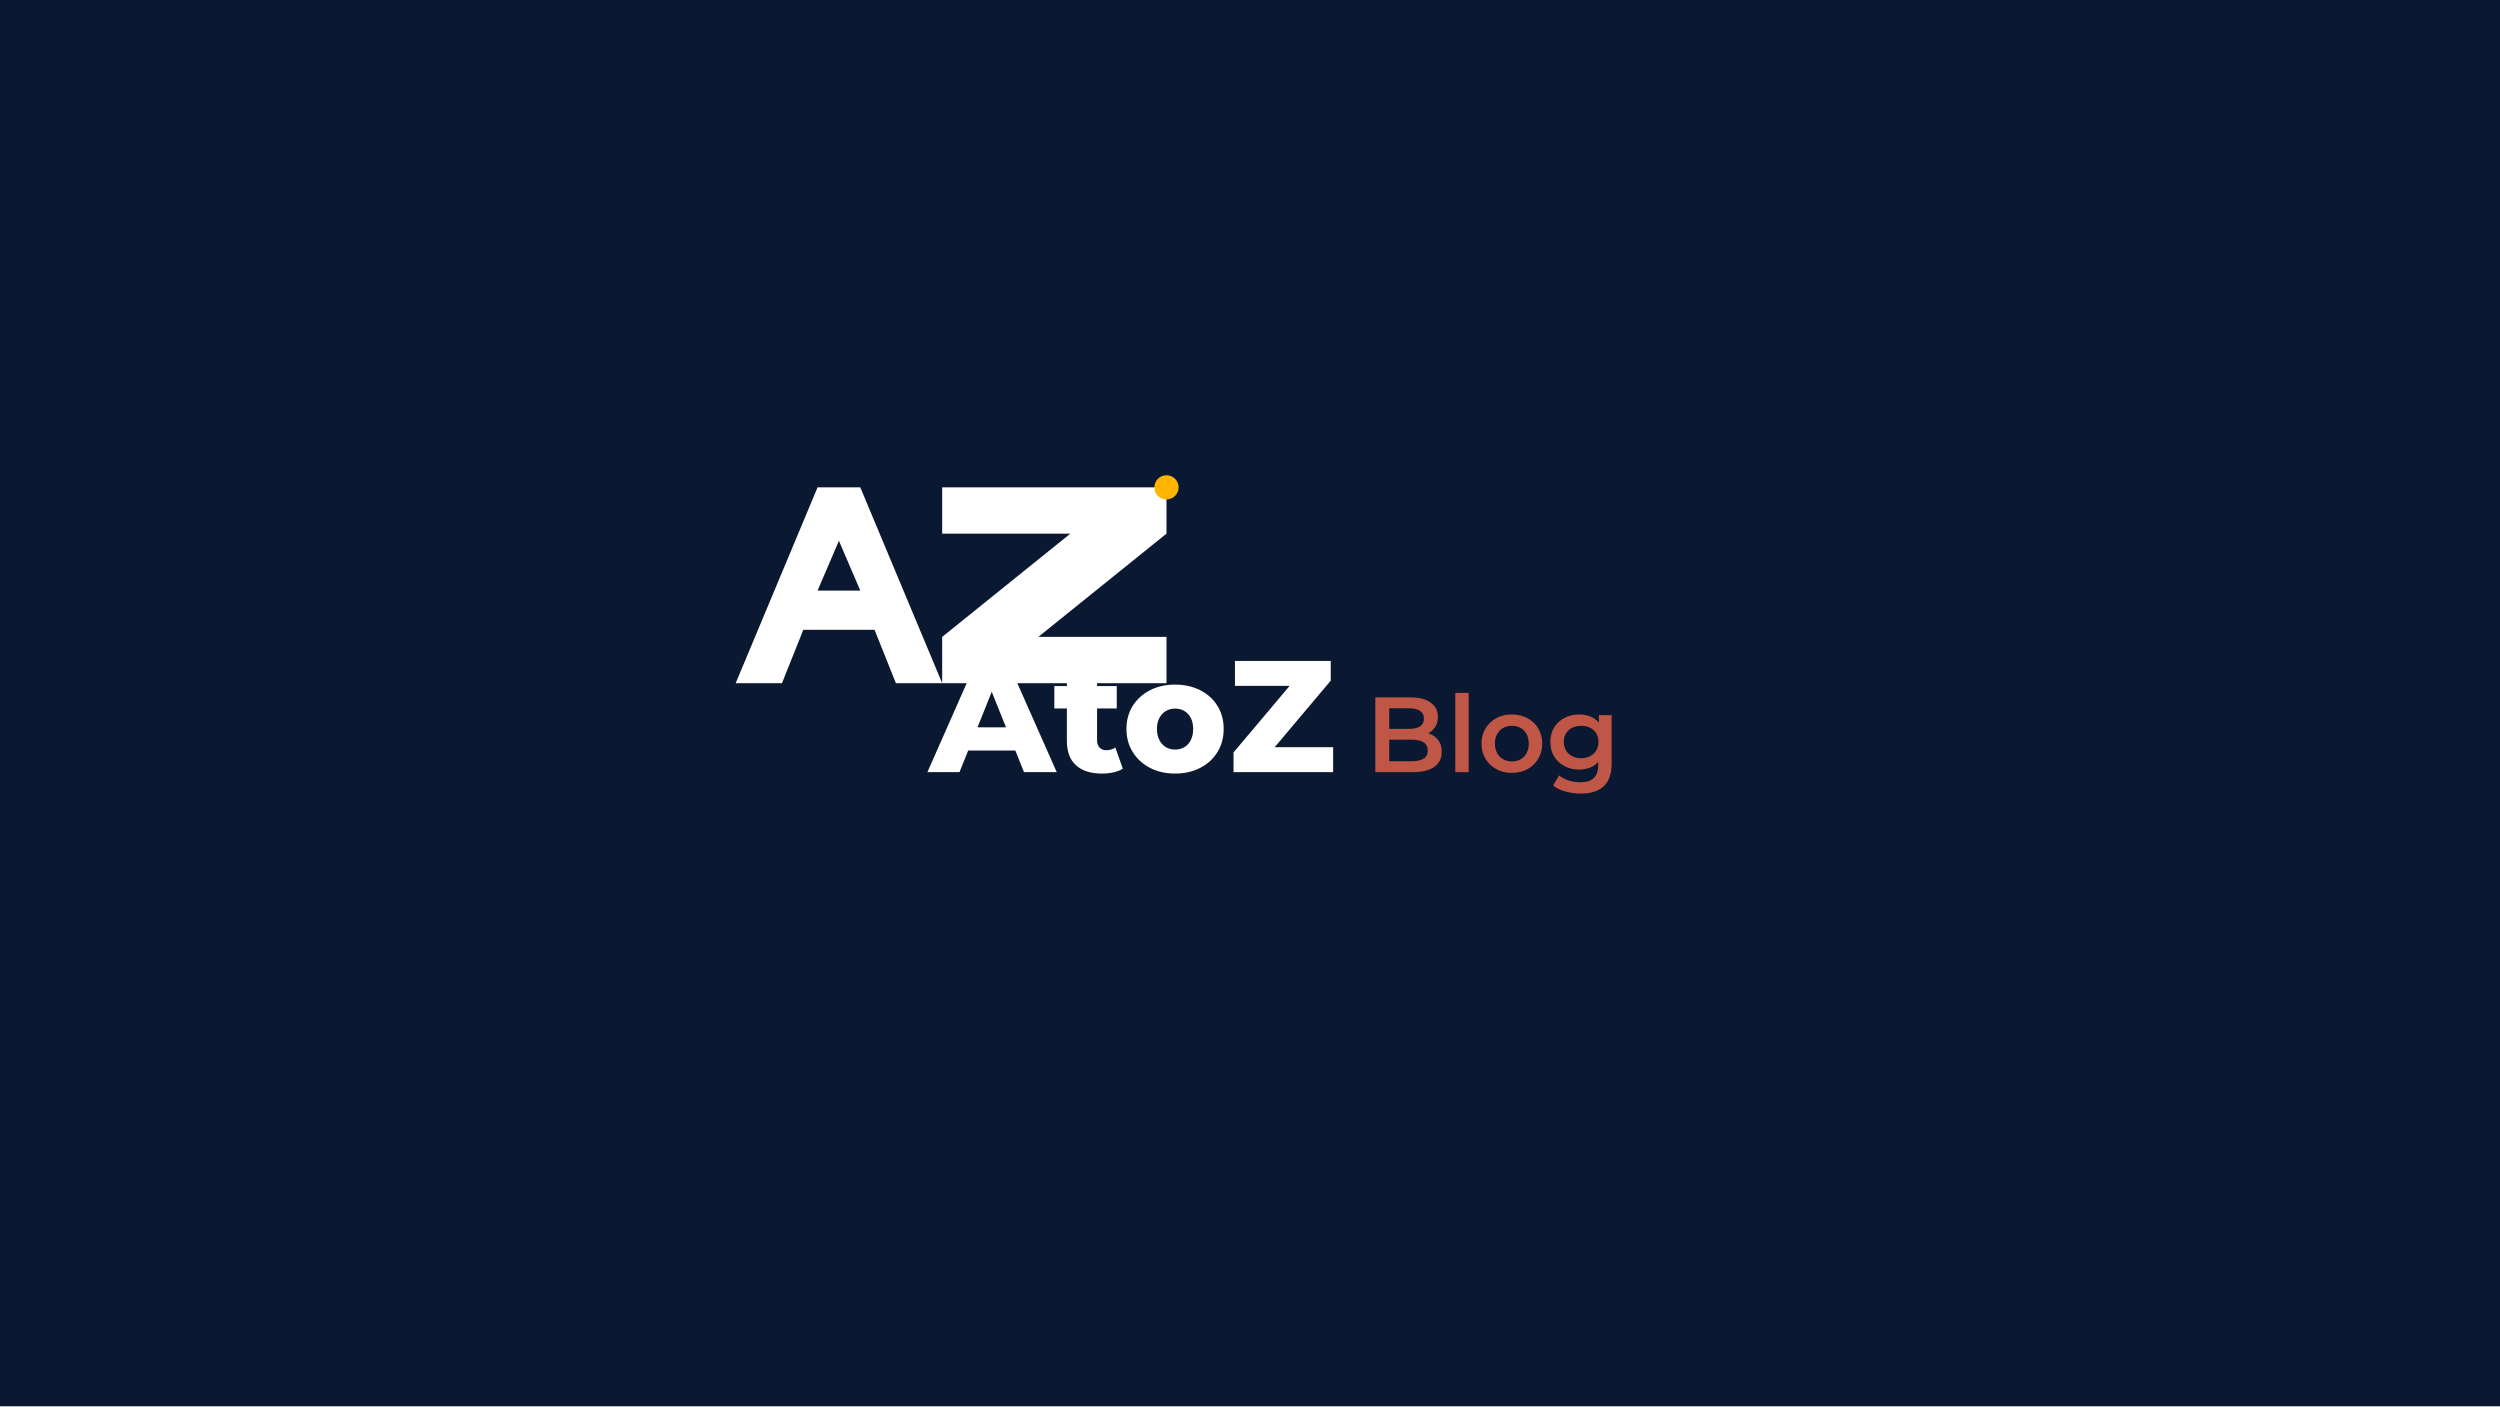
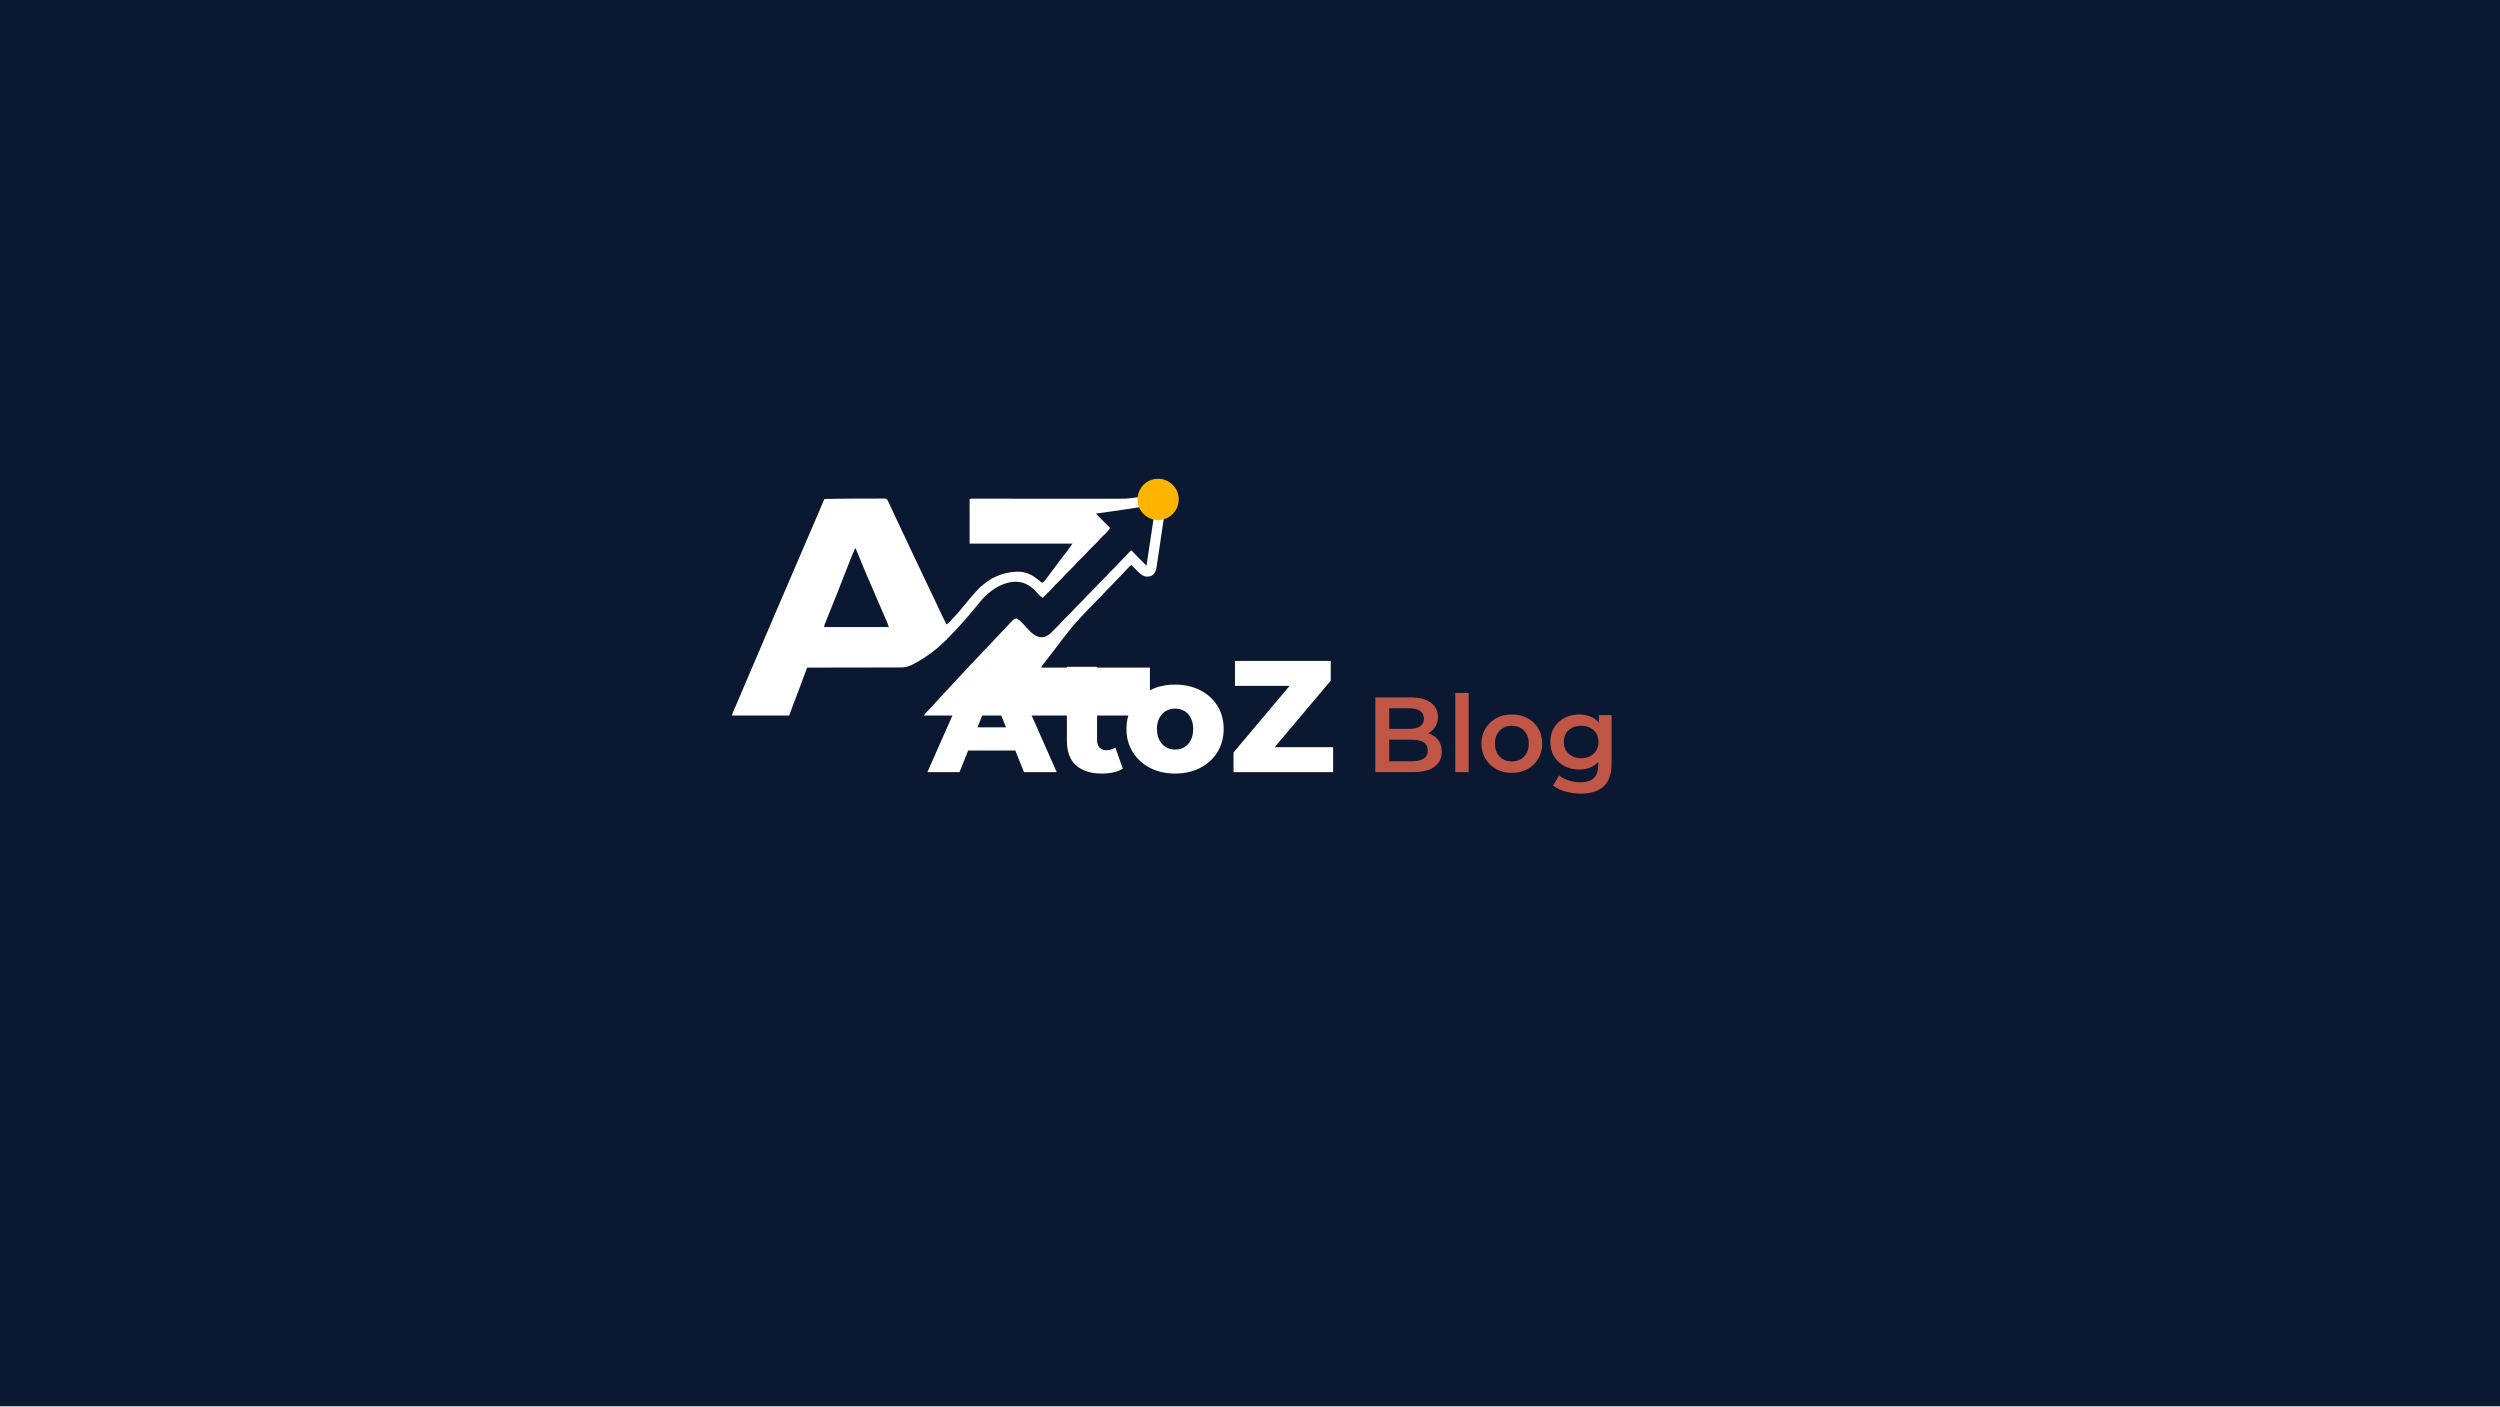
<svg xmlns="http://www.w3.org/2000/svg" width="1920" height="1080" viewBox="0 0 1920 1080" role="img" aria-label="AtoZ blog waiting horizontal">
  <rect x="0" y="0" width="1920" height="1080" rx="0" fill="none" stroke="none" stroke-width="1" />
  <rect x="0" y="0" width="1920" height="1080" rx="0" fill="#0A1931" stroke="none" stroke-width="1" />
  <style>@keyframes breathe{0%,100%{transform:translateY(0);opacity:1}50%{transform:translateY(-5px);opacity:.84}}.symbol{animation:breathe 2.4s ease-in-out infinite}.gold-dot{transform-box:fill-box;transform-origin:center;animation:pulse 1.6s ease-in-out infinite}@keyframes pulse{50%{opacity:.55;transform:scale(.88)}}@media(prefers-reduced-motion:reduce){*,*::before,*::after{animation-duration:.001ms!important;animation-delay:0ms!important;animation-iteration-count:1!important}}</style>
-   <g class="symbol" transform="translate(545.86 346.95) scale(0.273438)">
-     <path d="M70 650 L300 100 H420 L650 650 H520 L460 500 H260 L200 650 Z M300 390 L360 250 L420 390 Z M650 100 H1280 V230 L920 520 H1280 V650 H650 V520 L1010 230 H650 Z" transform="translate(0 0)" fill="#FFFFFF" fill-rule="evenodd" />
-     <circle class="gold-dot" cx="1280" cy="100" r="34" fill="#FFB400" />
+   <g class="symbol" transform="translate(556.80 361.14) scale(0.257353)">
+     <path d="M0 0 C5.583 5.734 9.249 13.546 9.337 21.631 C9.174 24.089 8.925 26.522 8.637 28.969 C8.538 29.885 8.44 30.8 8.339 31.744 C7.185 42.156 5.671 52.516 4.125 62.875 C3.791 65.14 3.457 67.404 3.124 69.669 C2.341 74.985 1.553 80.3 0.763 85.615 C-0.322 92.908 -1.402 100.201 -2.481 107.494 C-4.485 121.038 -6.492 134.582 -8.5 148.125 C-8.583 148.687 -8.583 148.687 -9.005 151.529 C-9.98 158.108 -10.957 164.687 -11.935 171.266 C-12.236 173.29 -12.536 175.313 -12.836 177.336 C-13.778 183.684 -14.728 190.03 -15.688 196.375 C-15.821 197.264 -15.955 198.152 -16.093 199.067 C-16.485 201.667 -16.884 204.266 -17.284 206.864 C-17.4 207.634 -17.515 208.404 -17.635 209.197 C-19.179 219.11 -21.79 227.702 -29.688 234.375 C-36.396 239.009 -43.761 239.34 -51.688 238.375 C-63.888 235.049 -72.628 224.695 -81.188 216 C-82.307 214.871 -83.427 213.742 -84.547 212.613 C-87.266 209.872 -89.978 207.126 -92.688 204.375 C-96.887 206.273 -99.483 209.165 -102.5 212.562 C-103.572 213.748 -104.645 214.933 -105.719 216.117 C-106.232 216.684 -106.745 217.251 -107.273 217.835 C-108.963 219.675 -110.713 221.442 -112.5 223.188 C-114.724 225.361 -116.779 227.612 -118.793 229.98 C-123.784 235.718 -129.243 240.977 -134.66 246.309 C-138.27 249.884 -141.819 253.452 -145.125 257.312 C-150.368 263.421 -156.221 268.95 -161.949 274.598 C-166.449 279.058 -170.784 283.558 -174.904 288.369 C-179.241 293.247 -184.01 297.732 -188.66 302.309 C-192.249 305.863 -195.78 309.408 -199.062 313.25 C-204.254 319.298 -210.047 324.79 -215.717 330.384 C-221.078 335.679 -226.353 340.983 -231.252 346.717 C-233.126 348.881 -235.133 350.882 -237.188 352.875 C-240.494 356.142 -243.595 359.495 -246.617 363.023 C-248.814 365.519 -251.076 367.942 -253.352 370.366 C-258.523 375.874 -263.523 381.44 -268.25 387.34 C-270.733 390.432 -273.258 393.485 -275.791 396.537 C-281.754 403.732 -287.585 410.997 -293.227 418.449 C-294.958 420.732 -296.698 423.009 -298.438 425.285 C-304.662 433.434 -310.867 441.595 -317 449.812 C-321.011 455.183 -325.101 460.481 -329.263 465.736 C-334.178 471.959 -338.961 478.281 -343.753 484.598 C-348.234 490.495 -352.764 496.348 -357.414 502.113 C-359.578 504.825 -361.117 507.235 -362.688 510.375 C-255.438 510.375 -148.188 510.375 -37.688 510.375 C-37.688 557.235 -37.688 604.095 -37.688 652.375 C-38.688 653.375 -38.688 653.375 -40.583 653.5 C-41.422 653.5 -42.262 653.499 -43.127 653.499 C-44.094 653.501 -45.061 653.504 -46.057 653.506 C-47.134 653.503 -48.211 653.501 -49.321 653.498 C-49.89 653.499 -49.89 653.499 -52.768 653.502 C-55.953 653.504 -59.138 653.501 -62.324 653.497 C-65.779 653.494 -69.233 653.496 -72.688 653.498 C-78.752 653.5 -84.816 653.498 -90.88 653.494 C-99.898 653.488 -108.915 653.488 -117.932 653.489 C-133.098 653.49 -148.264 653.487 -163.43 653.481 C-178.454 653.475 -193.477 653.471 -208.501 653.47 C-209.434 653.47 -210.367 653.47 -211.328 653.47 C-216.066 653.469 -220.803 653.469 -225.541 653.469 C-259.127 653.467 -292.713 653.46 -326.3 653.45 C-358.935 653.441 -391.57 653.434 -424.206 653.43 C-425.211 653.43 -426.217 653.43 -427.252 653.43 C-437.348 653.428 -447.444 653.427 -457.54 653.426 C-478.108 653.423 -498.677 653.42 -519.245 653.417 C-519.717 653.417 -519.717 653.417 -522.111 653.417 C-585.303 653.408 -648.495 653.392 -711.688 653.375 C-710.295 650.487 -708.922 648.336 -706.703 646.012 C-706.104 645.379 -705.506 644.747 -704.889 644.096 C-704.245 643.425 -703.601 642.754 -702.938 642.062 C-701.578 640.629 -700.219 639.195 -698.859 637.762 C-698.167 637.034 -697.474 636.306 -696.76 635.556 C-693.551 632.179 -690.368 628.779 -687.188 625.375 C-686.637 624.789 -686.087 624.204 -685.521 623.6 C-682.702 620.587 -679.941 617.537 -677.234 614.422 C-673.732 610.396 -670.103 606.502 -666.438 602.625 C-660.13 595.925 -653.888 589.173 -647.688 582.375 C-638.82 572.664 -629.86 563.042 -620.876 553.438 C-619.084 551.522 -617.292 549.605 -615.5 547.688 C-614.92 547.067 -614.34 546.447 -613.743 545.807 C-610.052 541.853 -606.393 537.873 -602.75 533.875 C-599.352 530.153 -595.89 526.54 -592.293 523.012 C-590.531 521.216 -588.891 519.344 -587.25 517.438 C-584.831 514.629 -582.329 511.975 -579.688 509.375 C-577.149 506.876 -574.746 504.337 -572.438 501.625 C-569.352 498.03 -566.056 494.702 -562.688 491.375 C-558.789 487.524 -555.079 483.611 -551.527 479.434 C-548.731 476.304 -545.723 473.39 -542.736 470.443 C-539.487 467.221 -536.463 463.882 -533.496 460.402 C-530.512 457.058 -527.281 453.962 -524.094 450.812 C-522.033 448.725 -520.092 446.603 -518.188 444.375 C-514.704 440.3 -510.909 436.582 -507.098 432.816 C-504.419 430.103 -501.941 427.267 -499.465 424.371 C-496.737 421.307 -493.791 418.47 -490.871 415.59 C-488.908 413.598 -487.067 411.562 -485.25 409.438 C-482.531 406.265 -479.66 403.312 -476.688 400.375 C-473.756 397.479 -470.923 394.573 -468.25 391.438 C-464.948 387.573 -461.367 384.018 -457.746 380.457 C-454.979 377.721 -452.377 374.916 -449.875 371.938 C-446.196 367.682 -442.995 364.802 -437.312 363.75 C-429.219 365.145 -423.182 372.59 -417.625 378.25 C-416.957 378.919 -416.288 379.588 -415.6 380.277 C-411.705 384.206 -408.005 388.254 -404.387 392.438 C-393.464 404.89 -380.94 417.558 -363.715 419.754 C-351.617 420.238 -342.621 415.635 -333.828 407.696 C-331.984 405.917 -330.172 404.111 -328.371 402.289 C-327.711 401.628 -327.051 400.968 -326.371 400.287 C-324.986 398.9 -323.604 397.51 -322.224 396.117 C-320.132 394.007 -318.033 391.905 -315.932 389.805 C-314.578 388.446 -313.224 387.086 -311.871 385.727 C-311.254 385.109 -310.637 384.491 -310.002 383.854 C-306.943 380.763 -303.994 377.618 -301.149 374.33 C-297.956 370.64 -294.6 367.173 -291.125 363.75 C-290.53 363.159 -289.935 362.568 -289.322 361.958 C-286.817 359.469 -284.305 356.986 -281.794 354.502 C-269.779 342.606 -269.779 342.606 -266.188 338.375 C-260.203 331.325 -253.363 325 -246.794 318.502 C-234.72 306.547 -234.72 306.547 -229.566 300.477 C-224.315 294.603 -218.541 289.184 -212.939 283.647 C-201.842 272.668 -201.842 272.668 -198.219 268.406 C-192.388 261.556 -185.759 255.395 -179.367 249.075 C-167.722 237.549 -167.722 237.549 -162.521 231.432 C-157.652 225.971 -152.291 220.932 -147.085 215.793 C-141.701 210.472 -136.398 205.154 -131.48 199.391 C-126.737 194.059 -121.505 189.16 -116.426 184.152 C-111.826 179.592 -107.371 174.993 -103.158 170.072 C-101.282 167.907 -99.293 165.882 -97.25 163.875 C-96.571 163.205 -95.891 162.534 -95.191 161.844 C-94.695 161.359 -94.199 160.874 -93.688 160.375 C-90.554 162.654 -87.991 165.093 -85.496 168.031 C-81.775 172.328 -77.844 176.364 -73.82 180.375 C-73.46 180.736 -73.46 180.736 -71.638 182.56 C-70.132 184.067 -68.624 185.573 -67.115 187.078 C-64.794 189.393 -62.479 191.714 -60.164 194.035 C-58.696 195.503 -57.227 196.97 -55.758 198.438 C-55.063 199.134 -54.368 199.831 -53.653 200.549 C-53.015 201.184 -52.377 201.819 -51.719 202.473 C-51.438 202.754 -51.438 202.754 -50.013 204.176 C-48.688 205.375 -48.688 205.375 -47.688 205.375 C-42.385 171.844 -37.398 138.27 -32.501 104.678 C-31.366 96.89 -30.227 89.103 -29.089 81.316 C-28.205 75.269 -27.322 69.221 -26.44 63.173 C-24.552 50.236 -22.639 37.303 -20.688 24.375 C-21.346 24.479 -22.005 24.584 -22.683 24.692 C-63.209 31.114 -103.779 37.197 -144.391 43.051 C-147.946 43.564 -151.501 44.077 -155.055 44.591 C-160.693 45.405 -166.331 46.216 -171.97 47.025 C-174.071 47.327 -176.171 47.629 -178.272 47.932 C-181.157 48.348 -184.042 48.761 -186.927 49.173 C-187.777 49.296 -188.627 49.419 -189.503 49.545 C-192.591 49.984 -195.564 50.375 -198.688 50.375 C-193.807 56.104 -188.687 61.511 -183.348 66.812 C-182.581 67.578 -181.814 68.344 -181.024 69.132 C-178.601 71.549 -176.176 73.962 -173.75 76.375 C-172.095 78.025 -170.441 79.674 -168.787 81.324 C-164.757 85.344 -160.723 89.361 -156.688 93.375 C-161.472 103.314 -171.363 111.137 -179.127 118.778 C-182.509 122.121 -185.818 125.462 -188.898 129.086 C-194.845 136.003 -201.527 142.267 -208.008 148.675 C-219.565 160.114 -219.565 160.114 -223.094 164.281 C-229.458 171.769 -236.749 178.486 -243.727 185.394 C-256.718 198.266 -256.718 198.266 -261.781 204.246 C-267.405 210.526 -273.59 216.322 -279.581 222.248 C-291.714 234.262 -291.714 234.262 -296.871 240.336 C-301.732 245.793 -307.09 250.824 -312.29 255.957 C-322.471 266.019 -322.471 266.019 -326.035 270.219 C-331.657 276.808 -337.985 282.775 -344.125 288.875 C-345.442 290.187 -346.759 291.5 -348.076 292.812 C-351.277 296.003 -354.482 299.19 -357.688 302.375 C-362.622 298.861 -366.925 295.33 -370.938 290.75 C-371.881 289.697 -372.826 288.647 -373.773 287.598 C-374.253 287.065 -374.732 286.533 -375.226 285.985 C-390.73 268.911 -408.842 255.768 -432.688 254.375 C-433.385 254.322 -434.082 254.269 -434.801 254.215 C-460.601 253.19 -487.218 264.364 -507.688 279.375 C-508.178 279.724 -508.178 279.724 -510.66 281.488 C-525.243 292.082 -537.024 304.73 -548.334 318.708 C-551.062 322.068 -553.813 325.409 -556.562 328.75 C-557.163 329.48 -557.764 330.21 -558.382 330.962 C-562.5 335.956 -566.658 340.913 -570.855 345.841 C-573.683 349.167 -576.448 352.538 -579.188 355.938 C-583.314 361.011 -587.689 365.812 -592.133 370.605 C-594.189 372.834 -596.204 375.083 -598.188 377.375 C-601.554 381.257 -605.025 385.039 -608.507 388.817 C-611.374 391.931 -614.198 395.077 -617 398.25 C-621.441 403.215 -626.148 407.894 -630.904 412.554 C-633.275 414.891 -635.49 417.109 -637.477 419.789 C-637.876 420.312 -638.276 420.836 -638.688 421.375 C-639.347 421.375 -640.008 421.375 -640.688 421.375 C-640.944 421.969 -641.201 422.564 -641.465 423.176 C-642.805 425.586 -644.125 426.824 -646.25 428.562 C-649.382 431.208 -652.313 433.951 -655.188 436.875 C-659.195 440.923 -663.347 444.69 -667.688 448.375 C-668.656 449.209 -669.624 450.043 -670.621 450.902 C-683.663 462.098 -697.24 472.075 -711.688 481.375 C-712.044 481.605 -712.044 481.605 -713.847 482.77 C-723.153 488.736 -732.731 494.141 -742.5 499.312 C-743.513 499.856 -744.527 500.4 -745.571 500.961 C-756.946 506.878 -767.531 509.984 -780.374 509.894 C-781.582 509.901 -782.789 509.909 -784.034 509.917 C-787.345 509.933 -790.656 509.932 -793.967 509.924 C-797.554 509.919 -801.14 509.937 -804.726 509.952 C-810.925 509.975 -817.125 509.984 -823.324 509.983 C-832.288 509.981 -841.251 510.002 -850.215 510.027 C-864.76 510.068 -879.306 510.092 -893.851 510.104 C-907.974 510.116 -922.096 510.136 -936.219 510.167 C-936.654 510.168 -936.654 510.168 -938.86 510.173 C-943.234 510.183 -947.608 510.193 -951.982 510.203 C-988.217 510.286 -1024.452 510.34 -1060.688 510.375 C-1062.448 515.108 -1064.208 519.84 -1065.967 524.573 C-1066.563 526.177 -1067.16 527.781 -1067.756 529.384 C-1071.439 539.284 -1075.092 549.193 -1078.688 559.125 C-1084.932 576.301 -1091.524 593.349 -1098.076 610.409 C-1098.951 612.689 -1099.825 614.97 -1100.699 617.25 C-1101.122 618.353 -1101.545 619.456 -1101.98 620.593 C-1105.18 628.973 -1108.272 637.389 -1111.28 645.839 C-1111.585 646.689 -1111.889 647.539 -1112.202 648.414 C-1112.467 649.159 -1112.731 649.903 -1113.003 650.67 C-1113.688 652.375 -1113.688 652.375 -1114.688 653.375 C-1116.877 653.472 -1119.07 653.497 -1121.262 653.495 C-1121.957 653.496 -1122.652 653.497 -1123.368 653.498 C-1125.714 653.5 -1128.06 653.494 -1130.406 653.489 C-1132.081 653.488 -1133.757 653.488 -1135.432 653.489 C-1139.993 653.489 -1144.555 653.483 -1149.117 653.476 C-1153.879 653.47 -1158.641 653.47 -1163.403 653.468 C-1172.427 653.465 -1181.451 653.457 -1190.475 653.447 C-1200.745 653.436 -1211.016 653.43 -1221.287 653.425 C-1242.42 653.415 -1263.554 653.397 -1284.688 653.375 C-1284.037 649.146 -1283.135 645.694 -1281.352 641.797 C-1280.871 640.734 -1280.39 639.671 -1279.895 638.575 C-1279.633 638.006 -1279.633 638.006 -1278.312 635.125 C-1277.196 632.658 -1276.086 630.188 -1274.977 627.719 C-1274.836 627.406 -1274.836 627.406 -1274.124 625.826 C-1271.562 620.126 -1269.107 614.386 -1266.688 608.625 C-1265.779 606.465 -1264.87 604.305 -1263.961 602.145 C-1263.708 601.544 -1263.708 601.544 -1262.429 598.502 C-1258.746 589.763 -1255.026 581.039 -1251.312 572.312 C-1250.888 571.315 -1250.464 570.317 -1250.026 569.29 C-1239.262 543.995 -1228.424 518.732 -1217.583 493.47 C-1206.852 468.467 -1196.199 443.431 -1185.57 418.385 C-1171.962 386.324 -1158.309 354.281 -1144.435 322.334 C-1140.45 313.151 -1136.501 303.953 -1132.562 294.75 C-1126.799 281.28 -1121.001 267.824 -1115.188 254.375 C-1107.543 236.689 -1099.936 218.987 -1092.356 201.273 C-1089.317 194.172 -1086.272 187.072 -1083.229 179.973 C-1080.87 174.469 -1078.512 168.965 -1076.156 163.46 C-1069.381 147.628 -1062.584 131.806 -1055.75 115.998 C-1048.434 99.072 -1041.14 82.136 -1033.875 65.188 C-1033.434 64.159 -1032.993 63.131 -1032.539 62.072 C-1028.101 51.717 -1023.672 41.358 -1019.285 30.98 C-1018.951 30.19 -1018.617 29.4 -1018.272 28.586 C-1016.739 24.96 -1015.209 21.332 -1013.684 17.702 C-1013.159 16.458 -1012.634 15.213 -1012.109 13.969 C-1011.662 12.903 -1011.214 11.838 -1010.753 10.74 C-1009.688 8.375 -1009.688 8.375 -1008.688 7.375 C-1006.452 7.217 -1004.212 7.129 -1001.972 7.067 C-1001.272 7.047 -1000.572 7.027 -999.851 7.006 C-997.521 6.941 -995.19 6.884 -992.859 6.827 C-992.054 6.807 -991.248 6.786 -990.418 6.764 C-972.592 6.305 -954.769 6.176 -936.938 6.137 C-935.327 6.133 -933.716 6.129 -932.105 6.124 C-924.572 6.106 -917.039 6.091 -909.507 6.083 C-900.884 6.073 -892.261 6.046 -883.638 6.006 C-876.897 5.976 -870.157 5.961 -863.417 5.958 C-859.417 5.956 -855.418 5.947 -851.419 5.922 C-847.689 5.898 -843.959 5.894 -840.229 5.904 C-838.212 5.905 -836.195 5.886 -834.178 5.866 C-832.979 5.873 -831.78 5.88 -830.545 5.887 C-829.504 5.885 -828.463 5.882 -827.391 5.88 C-823.974 6.506 -822.843 7.71 -820.688 10.375 C-819.218 13.012 -819.218 13.012 -817.832 16.062 C-817.566 16.64 -817.566 16.64 -816.222 19.563 C-815.943 20.182 -815.663 20.801 -815.375 21.438 C-814.167 24.111 -812.94 26.775 -811.714 29.44 C-811.059 30.865 -810.405 32.291 -809.752 33.717 C-806.301 41.245 -802.758 48.729 -799.209 56.212 C-793.733 67.764 -788.3 79.333 -782.938 90.938 C-778.225 101.134 -773.387 111.264 -768.491 121.373 C-764.289 130.071 -760.229 138.829 -756.205 147.61 C-752.117 156.504 -747.88 165.32 -743.613 174.129 C-739.725 182.175 -735.933 190.262 -732.188 198.375 C-726.33 211.056 -720.296 223.645 -714.213 236.219 C-708.007 249.056 -701.884 261.929 -695.878 274.861 C-695.588 275.484 -695.298 276.108 -695 276.75 C-694.855 277.063 -694.855 277.063 -694.12 278.645 C-689.065 289.52 -683.86 300.317 -678.603 311.095 C-673.98 320.578 -669.467 330.1 -665.062 339.688 C-658.599 353.751 -651.691 367.575 -644.688 381.375 C-637.873 378.104 -633.368 372.058 -628.504 366.41 C-626.635 364.316 -624.687 362.344 -622.688 360.375 C-618.808 356.539 -615.229 352.523 -611.688 348.375 C-610.782 347.321 -609.875 346.268 -608.969 345.215 C-606.381 342.206 -603.802 339.192 -601.225 336.174 C-600.234 335.014 -599.241 333.855 -598.248 332.697 C-593.131 326.733 -588.129 320.711 -583.312 314.5 C-575.287 304.165 -566.596 294.375 -557.789 284.703 C-556.347 283.106 -554.926 281.49 -553.523 279.859 C-548.091 273.601 -542.196 268.485 -535.688 263.375 C-535.31 263.053 -535.31 263.053 -533.398 261.422 C-503.489 236.138 -462.676 222.266 -423.688 224.375 C-403.18 226.348 -386.398 235.658 -370.688 248.375 C-370.144 248.814 -369.6 249.253 -369.041 249.706 C-365.907 252.243 -362.791 254.8 -359.688 257.375 C-355.731 255.835 -353.446 253.131 -350.812 249.938 C-350.34 249.371 -349.867 248.805 -349.38 248.221 C-343.436 240.996 -337.972 233.406 -332.477 225.838 C-318.376 206.432 -303.834 187.363 -289.153 168.393 C-287.474 166.222 -285.8 164.049 -284.125 161.875 C-283.619 161.223 -283.113 160.571 -282.591 159.899 C-277.699 153.536 -273.278 147.006 -268.688 140.375 C-369.997 140.375 -471.308 140.375 -575.688 140.375 C-575.688 96.485 -575.688 52.595 -575.688 7.375 C-572.169 6.202 -569.012 6.24 -565.352 6.255 C-564.595 6.254 -563.839 6.253 -563.059 6.252 C-560.503 6.251 -557.947 6.256 -555.391 6.261 C-553.548 6.262 -551.705 6.262 -549.862 6.261 C-544.78 6.261 -539.699 6.267 -534.617 6.274 C-529.143 6.28 -523.668 6.281 -518.193 6.282 C-508.697 6.285 -499.201 6.291 -489.705 6.3 C-475.951 6.312 -462.197 6.318 -448.443 6.323 C-426.098 6.33 -403.754 6.341 -381.409 6.354 C-380.74 6.355 -380.071 6.355 -379.382 6.356 C-367.857 6.363 -356.333 6.37 -344.808 6.378 C-335.353 6.384 -325.898 6.39 -316.443 6.396 C-315.777 6.396 -315.112 6.396 -314.426 6.397 C-291.517 6.411 -268.609 6.421 -245.7 6.428 C-231.994 6.433 -218.287 6.441 -204.581 6.454 C-195.17 6.462 -185.76 6.467 -176.35 6.469 C-170.929 6.47 -165.509 6.473 -160.089 6.481 C-107.042 6.551 -107.042 6.551 -81.875 3.125 C-80.198 2.905 -78.52 2.685 -76.843 2.466 C-67.237 1.198 -57.666 -0.236 -48.099 -1.765 C-12.356 -7.471 -12.356 -7.471 0 0 Z M-917.688 154.375 C-929.143 181.691 -939.987 209.241 -950.705 236.853 C-955.751 249.852 -960.817 262.843 -965.938 275.812 C-966.26 276.631 -966.583 277.449 -966.915 278.292 C-972.278 291.876 -977.715 305.43 -983.167 318.979 C-985.512 324.808 -987.853 330.639 -990.195 336.469 C-992.558 342.352 -994.928 348.232 -997.302 354.11 C-998.8 357.823 -1000.292 361.537 -1001.783 365.253 C-1002.489 367.01 -1003.197 368.765 -1003.908 370.52 C-1004.891 372.944 -1005.864 375.372 -1006.836 377.801 C-1007.127 378.514 -1007.419 379.226 -1007.719 379.961 C-1009.075 383.375 -1009.688 385.639 -1009.688 389.375 C-945.997 389.375 -882.308 389.375 -816.688 389.375 C-820.062 379.251 -820.062 379.251 -821.578 375.797 C-821.921 375.011 -822.264 374.224 -822.617 373.414 C-822.982 372.588 -823.347 371.762 -823.723 370.91 C-824.113 370.016 -824.504 369.122 -824.907 368.2 C-825.747 366.279 -826.589 364.358 -827.433 362.437 C-829.694 357.289 -831.942 352.134 -834.191 346.98 C-834.421 346.454 -834.421 346.454 -835.585 343.792 C-840.166 333.298 -844.684 322.778 -849.188 312.25 C-849.943 310.484 -850.699 308.718 -851.455 306.952 C-854.091 300.792 -856.724 294.63 -859.356 288.468 C-860.82 285.041 -862.284 281.614 -863.75 278.188 C-863.979 277.651 -863.979 277.651 -865.14 274.935 C-868.002 268.259 -870.897 261.598 -873.812 254.945 C-880.485 239.716 -887.138 224.495 -893.355 209.073 C-897.512 198.768 -901.743 188.494 -906.01 178.235 C-906.834 176.251 -907.656 174.266 -908.474 172.281 C-909.624 169.494 -910.781 166.712 -911.941 163.93 C-912.29 163.08 -912.638 162.23 -912.997 161.355 C-913.16 160.968 -913.16 160.968 -913.983 159.007 C-914.265 158.327 -914.547 157.647 -914.838 156.946 C-915.688 155.375 -915.688 155.375 -917.688 154.375 Z " transform="translate(1305.688 78.625)" fill="#FFFFFF" />
+     <circle class="gold-dot" cx="1292.5" cy="87" r="61.5" fill="#FFB400" />
  </g>
  <g class="word">
    <g transform="translate(713.96 507.60)">
      <g transform="translate(0 85.40)">
        <path d="M-14 0 295 700H490L800 0H594L352 603H430L188 0ZM155 136 206 282H548L599 136Z" fill="#FFFFFF" transform="translate(0.00 0.00) scale(0.122 -0.122)" />
        <path d="M303 -9Q199 -9 141.0 42.5Q83 94 83 198V663H273V200Q273 171 289.0 154.5Q305 138 330 138Q364 138 388 155L435 22Q411 6 376.0 -1.5Q341 -9 303 -9ZM4 401V542H397V401Z" fill="#FFFFFF" transform="translate(95.28 0.00) scale(0.122 -0.122)" />
        <path d="M333 -9Q244 -9 175.0 27.0Q106 63 66.5 126.5Q27 190 27 272Q27 354 66.5 417.0Q106 480 175.0 515.5Q244 551 333 551Q422 551 491.5 515.5Q561 480 600.0 417.0Q639 354 639 272Q639 190 600.0 126.5Q561 63 491.5 27.0Q422 -9 333 -9ZM333 142Q366 142 391.5 157.0Q417 172 432.0 201.5Q447 231 447 272Q447 313 432.0 341.5Q417 370 391.5 385.0Q366 400 333 400Q301 400 275.5 385.0Q250 370 234.5 341.5Q219 313 219 272Q219 231 234.5 201.5Q250 172 275.5 157.0Q301 142 333 142Z" fill="#FFFFFF" transform="translate(147.86 0.00) scale(0.122 -0.122)" />
        <path d="M35 0V124L447 613L471 543H44V700H647V576L235 87L211 157H662V0Z" fill="#FFFFFF" transform="translate(229.12 0.00) scale(0.122 -0.122)" />
        <path d="M94 0V700H422Q548 700 614.0 650.5Q680 601 680 518Q680 462 654.0 422.5Q628 383 584.5 361.5Q541 340 490 340L508 376Q567 376 614.0 354.5Q661 333 688.5 292.0Q716 251 716 190Q716 100 647.0 50.0Q578 0 442 0ZM224 102H434Q507 102 546.0 126.0Q585 150 585 203Q585 255 546.0 279.5Q507 304 434 304H214V405H408Q476 405 512.5 429.0Q549 453 549 501Q549 550 512.5 574.0Q476 598 408 598H224Z" fill="#C05746" transform="translate(334.59 0.00) scale(0.082 -0.082)" />
        <path d="M82 0V742H207V0Z" fill="#C05746" transform="translate(396.99 0.00) scale(0.082 -0.082)" />
        <path d="M322 -7Q240 -7 176.0 28.5Q112 64 75.0 126.0Q38 188 38 267Q38 347 75.0 408.5Q112 470 176.0 505.0Q240 540 322 540Q405 540 469.5 505.0Q534 470 570.5 409.0Q607 348 607 267Q607 188 570.5 126.0Q534 64 469.5 28.5Q405 -7 322 -7ZM322 100Q368 100 404.0 120.0Q440 140 460.5 178.0Q481 216 481 267Q481 319 460.5 356.5Q440 394 404.0 414.0Q368 434 323 434Q277 434 241.5 414.0Q206 394 185.0 356.5Q164 319 164 267Q164 216 185.0 178.0Q206 140 241.5 120.0Q277 100 322 100Z" fill="#C05746" transform="translate(420.69 0.00) scale(0.082 -0.082)" />
        <path d="M324 -201Q250 -201 179.5 -181.5Q109 -162 64 -125L120 -31Q155 -60 208.5 -77.5Q262 -95 317 -95Q405 -95 446.0 -54.5Q487 -14 487 67V162L497 283L493 404V534H612V81Q612 -64 538.0 -132.5Q464 -201 324 -201ZM308 24Q232 24 170.5 56.5Q109 89 73.5 147.0Q38 205 38 283Q38 360 73.5 418.0Q109 476 170.5 508.0Q232 540 308 540Q376 540 430.0 513.0Q484 486 516.5 429.0Q549 372 549 283Q549 194 516.5 136.5Q484 79 430.0 51.5Q376 24 308 24ZM327 130Q374 130 411.0 149.5Q448 169 468.5 203.5Q489 238 489 283Q489 328 468.5 362.5Q448 397 411.0 415.5Q374 434 327 434Q280 434 242.5 415.5Q205 397 184.5 362.5Q164 328 164 283Q164 238 184.5 203.5Q205 169 242.5 149.5Q280 130 327 130Z" fill="#C05746" transform="translate(473.58 0.00) scale(0.082 -0.082)" />
      </g>
    </g>
  </g>
  <g class="desc" />
</svg>
